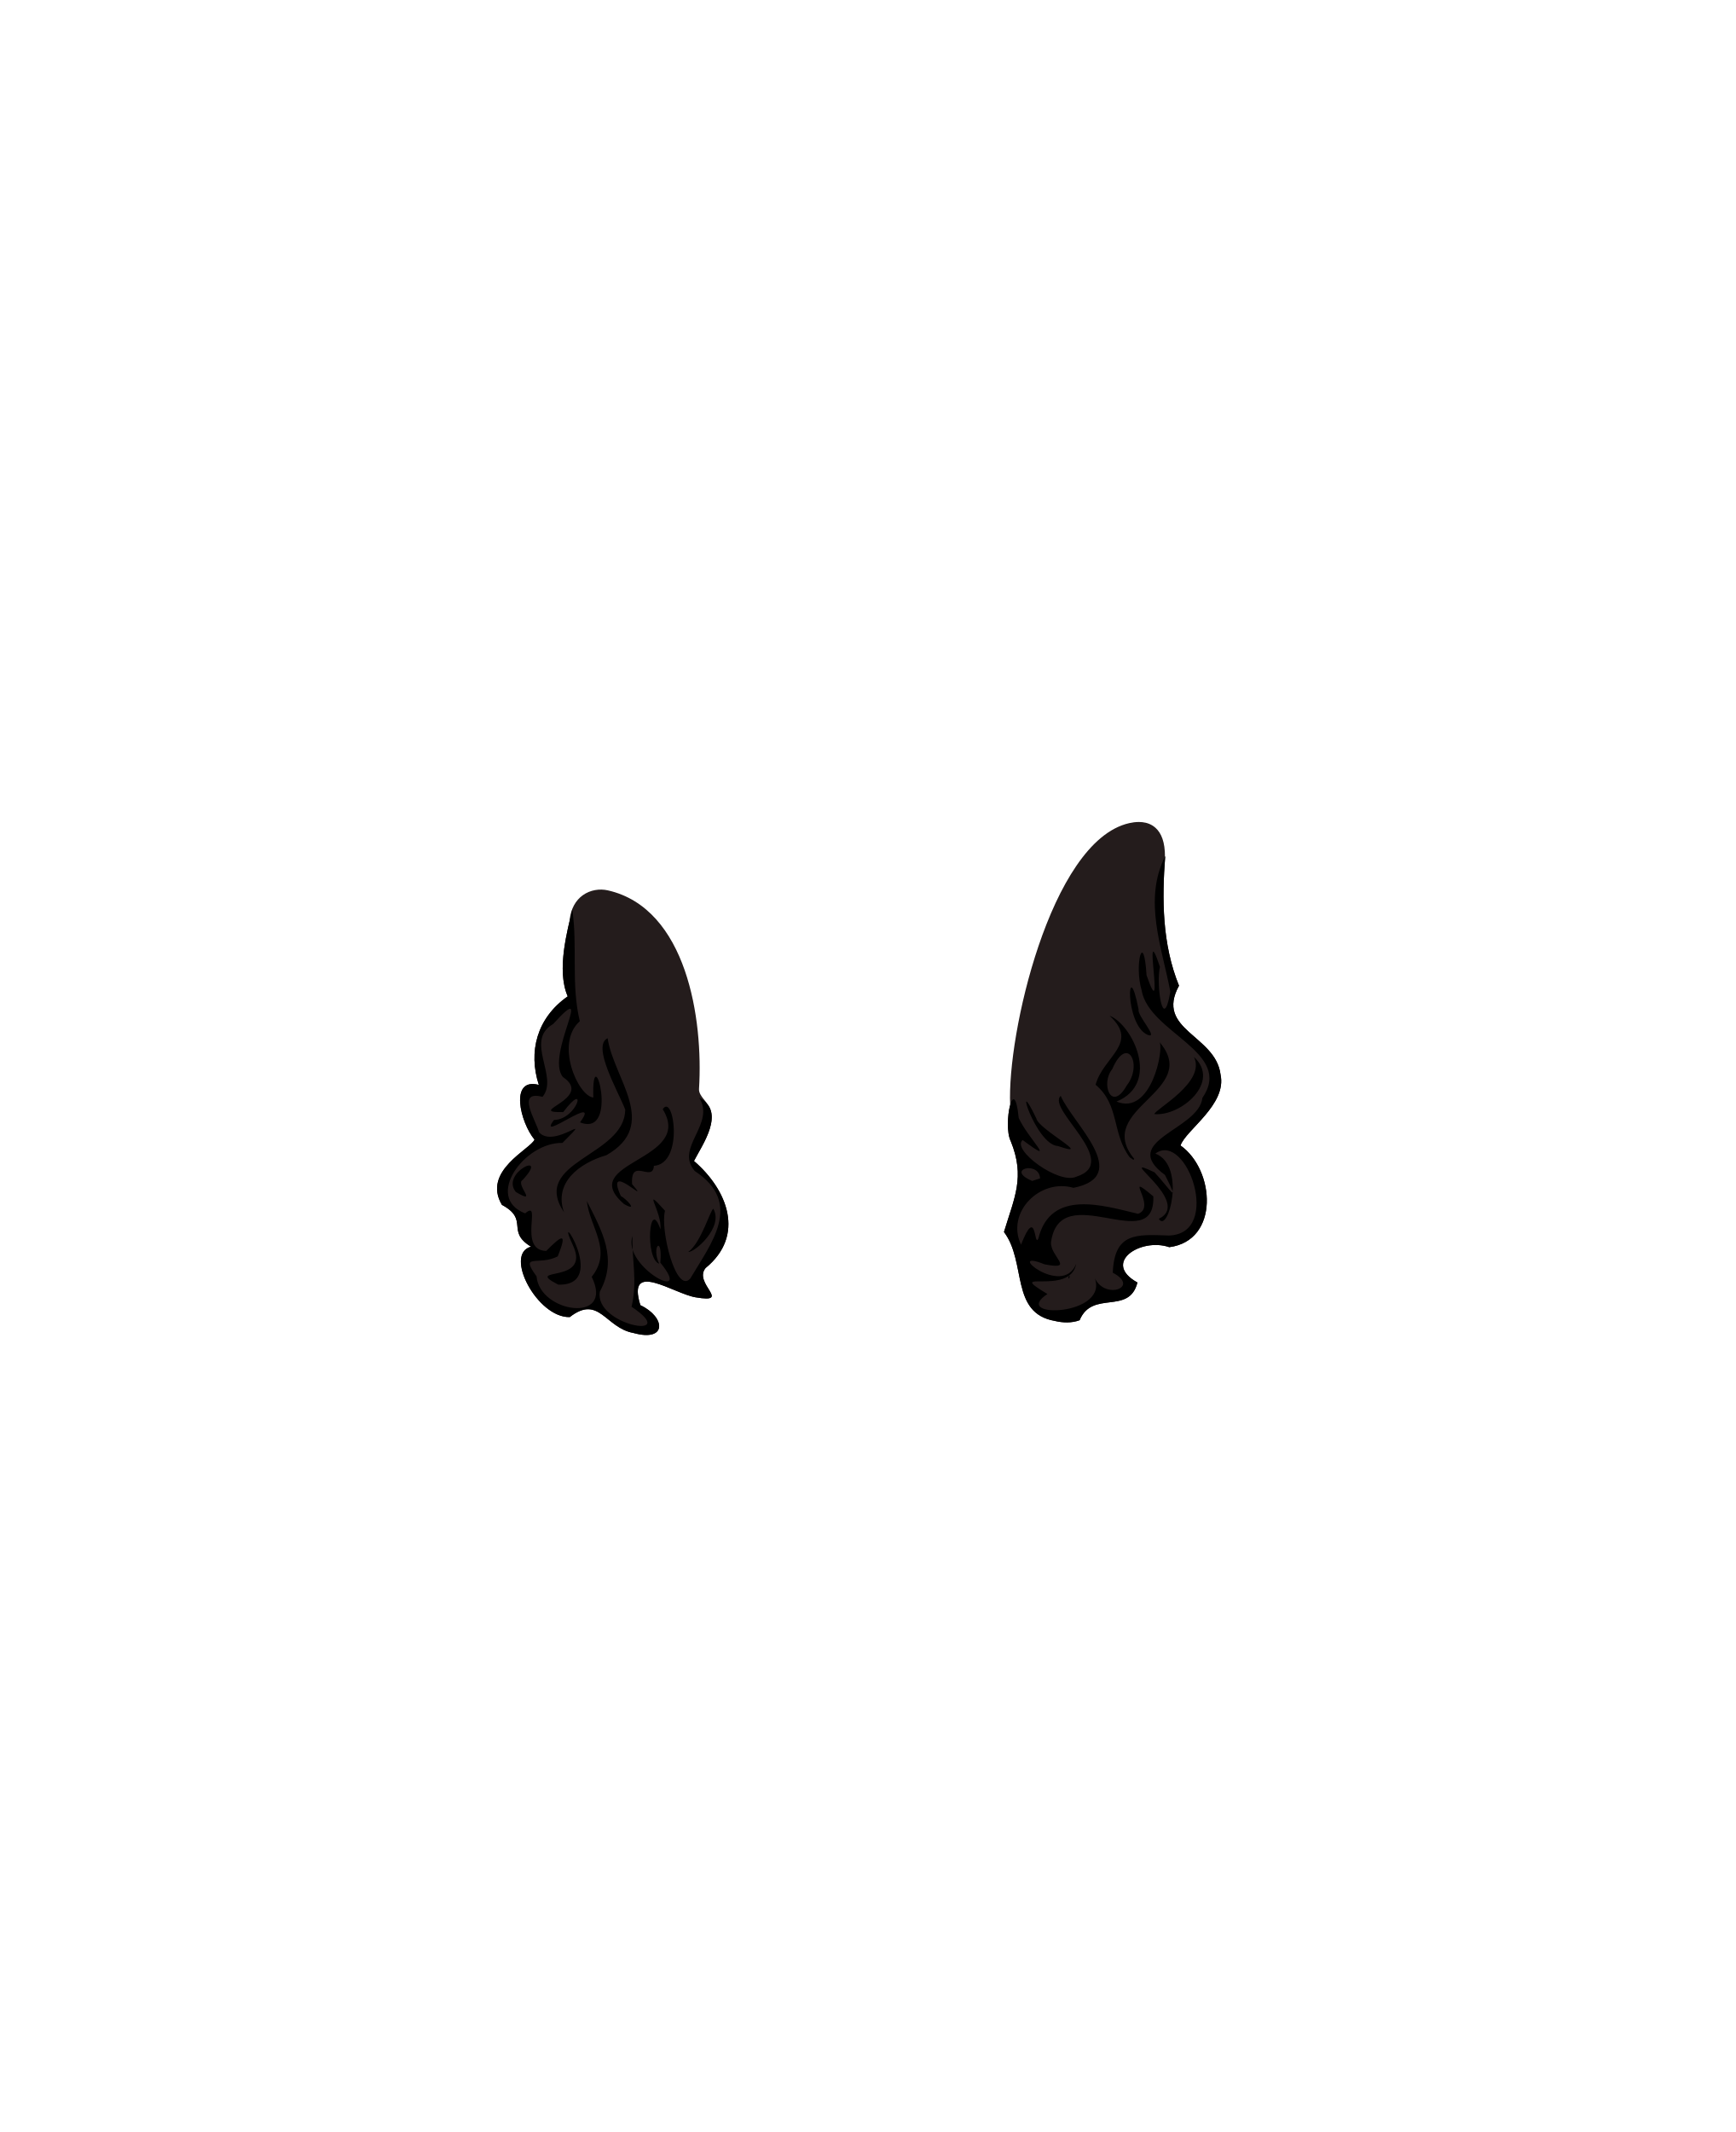
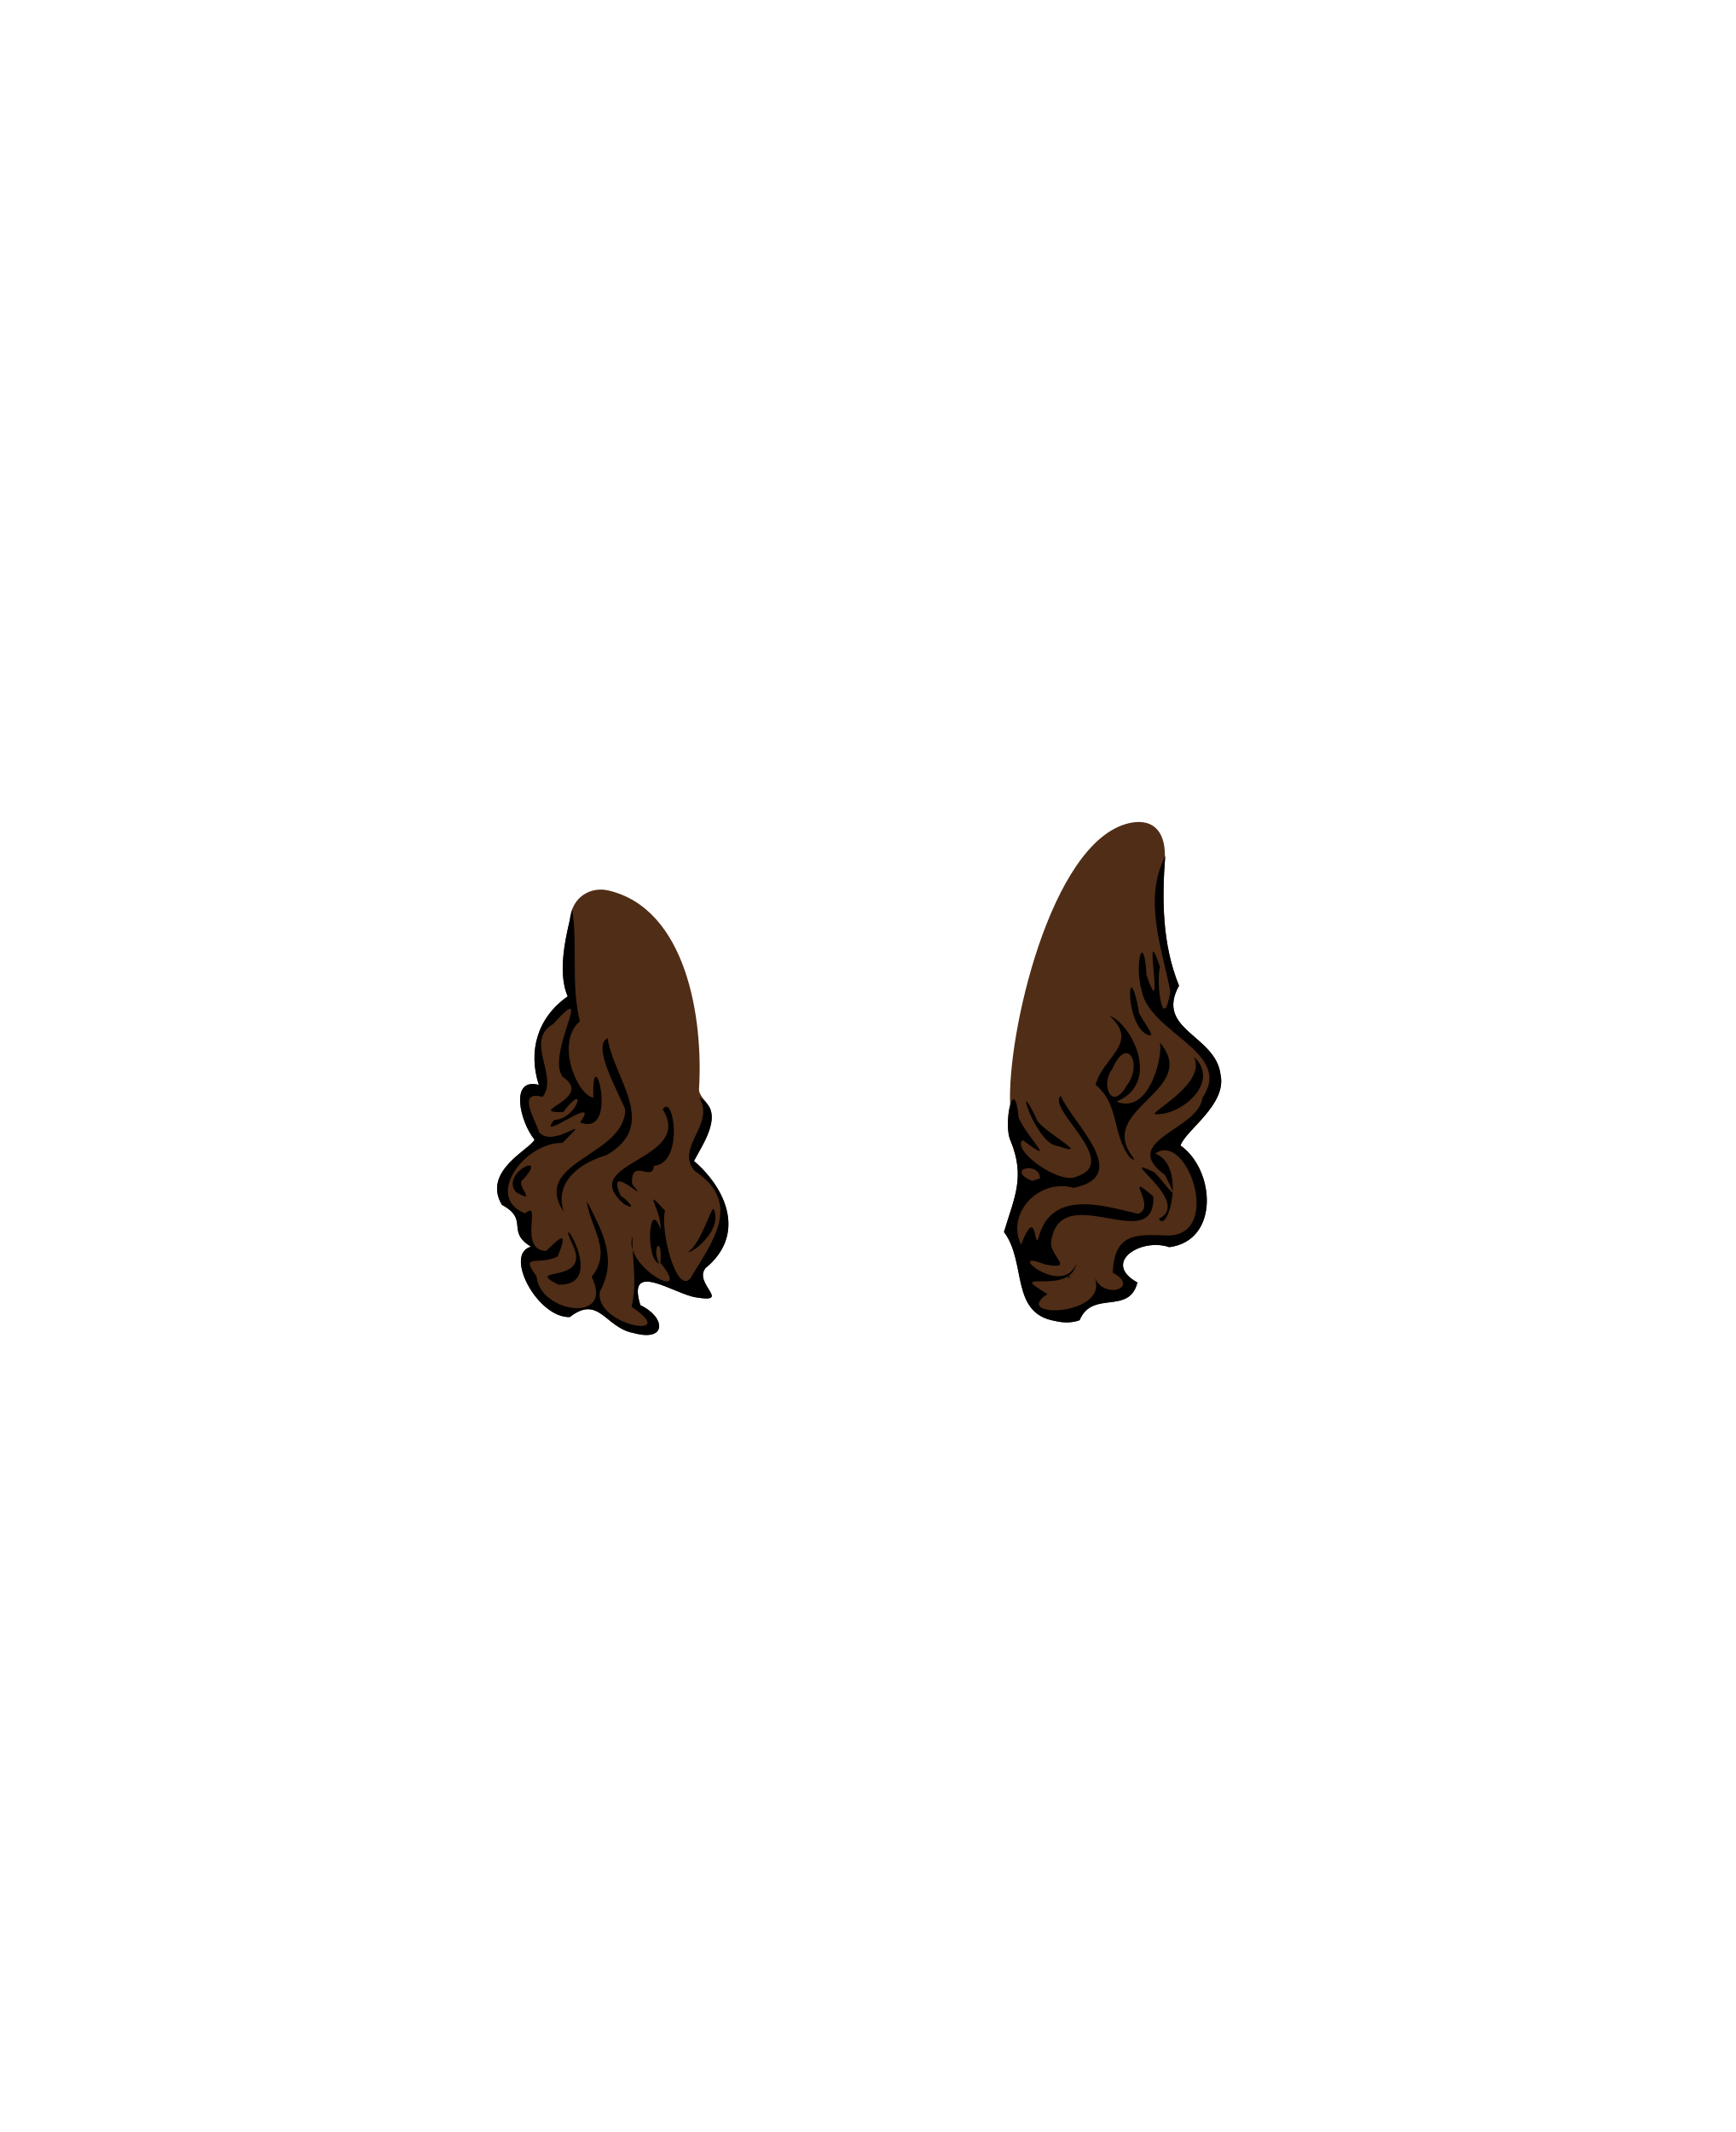
- <svg xmlns="http://www.w3.org/2000/svg" width="338.155mm" height="415.262mm" viewBox="0 0 338.155 415.262" version="1.1" id="svg8">
-   <defs id="defs2" />
-   <g id="layer1" transform="translate(1027.083,-13.76603)">
-     <rect style="opacity:1;fill:none;fill-opacity:1;fill-rule:evenodd;stroke:none;stroke-width:1;stroke-linecap:round;stroke-linejoin:miter;stroke-miterlimit:4;stroke-dasharray:none;stroke-dashoffset:0;stroke-opacity:1;paint-order:stroke fill markers" id="rect1307-4" width="337.155" height="414.262" x="-1026.583" y="14.266" />
-     <path style="fill:#241c1c;stroke-width:1" d="m -805.188,173.869 c -0.669,-0.005 -1.322,0.091 -1.9,0.221 -3.927,0.887 -7.353,3.997 -10.296,8.299 -2.944,4.302 -5.417,9.822 -7.393,15.654 -3.866,11.408 -5.831,23.97 -5.517,30.969 -0.508,1.829 -0.706,5.386 0.112,7.02 2.863,7.025 0.684,11.032 -1.317,17.697 4.446,5.877 1.185,15.794 9.896,17.32 1.573,0.376 3.304,0.439 4.84,-0.137 2.489,-5.967 9.641,-0.923 11.265,-7.345 -7.01,-3.861 0.652,-8.793 6.209,-6.881 9.83,-1.291 8.912,-15.056 2.183,-19.808 1.03,-3.035 9.098,-7.959 7.793,-13.841 -0.955,-7.686 -12.818,-8.651 -8.086,-17.281 -3.297,-8.112 -3.334,-16.868 -2.691,-25.225 -0.017,0.033 -0.031,0.066 -0.047,0.099 0.017,-2.838 -0.703,-4.593 -1.831,-5.614 -0.754,-0.683 -1.648,-1.002 -2.546,-1.107 -0.225,-0.026 -0.449,-0.039 -0.672,-0.04 z m -104.709,13.168 c -0.418,-0.01 -0.84,0.022 -1.259,0.097 -0.836,0.15 -1.654,0.477 -2.384,0.996 -1.366,0.973 -2.384,2.635 -2.577,4.991 -0.979,4.185 -2.262,10.372 -0.371,14.715 -6.046,4.232 -7.703,10.804 -5.627,17.242 -5.781,-1.527 -3.625,7.313 -0.84,10.655 -0.727,1.821 -10.276,6.092 -6.353,12.71 5.402,2.91 0.721,5.138 5.67,8.145 -5.356,1.432 1.237,13.9 7.552,13.713 5.711,-4.433 6.929,2.112 12.405,3.096 6.581,1.826 6.302,-3.09 1.35,-5.415 -2.754,-8.898 6.486,-2.234 10.764,-1.53 7.17,1.215 -0.514,-2.681 1.931,-5.696 7.795,-6.363 4.281,-15.244 -2.251,-20.859 1.414,-2.772 5.229,-8.118 2.499,-11.209 a 0.482,0.482 0 0 0 -0.1,-0.19 c -0.5,-0.614 -0.881,-1.095 -1.115,-1.508 -0.234,-0.414 -0.328,-0.742 -0.303,-1.151 0.42,-6.821 -0.176,-15.556 -2.784,-23.068 -2.608,-7.511 -7.278,-13.845 -14.978,-15.584 -0.399,-0.09 -0.811,-0.142 -1.229,-0.151 z" id="path2135" />
-     <path style="fill:#000000;stroke-width:1" d="m -903.682,273.397 c -5.476,-0.984 -6.694,-7.529 -12.405,-3.096 -6.314,0.186 -12.907,-12.281 -7.552,-13.713 -4.949,-3.007 -0.268,-5.235 -5.67,-8.145 -3.923,-6.618 5.627,-10.889 6.354,-12.71 -2.785,-3.342 -4.942,-12.182 0.839,-10.654 -2.076,-6.438 -0.419,-13.01 5.627,-17.242 -2.262,-5.195 0.024,-13.07 0.889,-16.944 1.066,7.132 -0.27,14.668 1.472,21.782 -4.904,4.308 -0.353,14.576 2.63,14.86 -0.379,-12.416 5.294,7.922 -2.593,4.842 4.424,-6.044 -8.729,4.29 -5.066,-0.468 4.585,-0.092 6.681,-8.02 1.794,-1.535 -7.667,0.142 6.171,-2.626 -0.062,-6.836 -3.49,-4.261 6.625,-19.696 -1.912,-10.309 -5.649,3.247 1.179,10.302 -2.061,14.176 -5.276,-1.377 -1.181,4.765 -0.689,6.877 2.984,3.433 11.179,-4.532 4.573,2.097 -7.436,-0.156 -15.281,10.66 -7.259,13.722 3.42,-2.965 -1.536,7.19 4.098,7.317 2.885,-2.882 4.281,-3.989 2.244,1.06 -3.75,1.926 -7.514,-0.741 -4.126,3.885 0.567,7.157 15.243,9.264 10.744,0.097 4.142,-5.176 -0.401,-9.649 -0.948,-14.748 3.021,5.911 6.017,11.22 2.538,17.62 -1.187,6.642 16.11,9.592 6.173,2.96 1.182,-4.958 0.042,-9.191 0.179,-13.781 -2.044,5.979 12.176,13.435 5.426,5.187 0.495,-5.529 -1.819,-3.132 -0.223,0.216 -2.814,-0.951 -1.966,-13.209 0.237,-6.717 0.406,-3.346 -3.853,-8.891 0.898,-3.603 -0.987,3.638 2.142,16.295 4.917,13.208 3.99,-6.764 10.459,-14.641 0.884,-20.947 -3.959,-4.557 4.086,-9.084 0.865,-14.281 5.282,2.719 0.582,9.18 -1.023,12.324 6.532,5.615 10.045,14.495 2.25,20.859 -2.445,3.015 5.239,6.911 -1.931,5.696 -4.277,-0.704 -13.518,-7.369 -10.764,1.529 4.952,2.325 5.231,7.241 -1.35,5.415 z m 82.077,-2.349 c -8.711,-1.526 -5.449,-11.443 -9.896,-17.32 2.001,-6.665 4.18,-10.672 1.317,-17.697 -1.589,-3.174 0.654,-13.618 1.555,-4.519 1.834,4.066 7.787,9.514 0.775,4.311 -2.305,1.798 7.033,8.766 10.483,7.124 8.832,-2.82 -5.903,-13.161 -3.073,-15.733 2.256,5.325 14.114,15.583 2.479,17.915 -6.492,-1.906 -13.206,4.765 -10.214,11.075 3.065,-7.831 2.506,0.647 3.362,-1.164 2.394,-9.758 12.642,-6.463 19.441,-4.852 3.851,-1.365 -3.274,-8.648 2.971,-3.397 0.421,11.961 -18.151,-3.757 -19.926,8.908 -0.226,2.773 4.855,5.515 -1.265,4.325 -8.154,-3.321 3.506,6.679 6.165,-0.098 -1.19,6.489 -14.325,0.659 -5.603,5.883 -7.465,4.913 12.605,4.387 9.077,-3.472 1.762,4.829 9.192,2.22 3.654,-0.675 0.326,-7.794 4.46,-7.483 10.895,-7.246 10.556,-0.268 3.497,-20.422 -2.599,-15.962 6.089,2.36 2.46,15.791 0.676,12.705 6.782,-3.305 -9.195,-13.049 -0.838,-9.048 2.856,3.082 5.274,6.927 2.039,0.513 -9.168,-6.718 6.606,-8.752 7.286,-15.016 6.178,-8.935 -10.404,-12.613 -11.843,-20.961 -1.469,-5.003 0.405,-12.013 0.964,-2.93 3.838,11.089 -1.022,-12.555 2.608,-1.636 -0.781,3.261 0.583,13.311 2.026,4.84 -1.603,-8.547 -5.345,-17.817 -1.003,-26.39 -0.643,8.356 -0.606,17.113 2.691,25.225 -4.732,8.63 7.131,9.595 8.086,17.281 1.305,5.882 -6.763,10.806 -7.793,13.841 6.729,4.753 7.647,18.517 -2.183,19.808 -5.557,-1.912 -13.22,3.02 -6.209,6.881 -1.624,6.422 -8.776,1.378 -11.265,7.345 -1.536,0.576 -3.267,0.513 -4.84,0.137 z m -2.862,-27.753 c -0.138,-3.504 -6.935,-1.768 -1.534,0.488 z m -93.864,20.686 c -7.045,-3.616 6.319,0.026 2.933,-7.495 -4.305,-9.162 7.329,7.795 -2.933,7.495 z m 99.373,-1.47 c 0.461,-1.018 0.168,1.025 0,0 z m -74.044,-4.899 c 2.512,-1.788 4.362,-8.371 4.892,-8.392 2.029,3.577 -3.667,8.522 -4.892,8.392 z m -24.207,-7.727 c -6.64,-9.97 11.87,-10.847 11.923,-20.012 -1.365,-3.526 -6.575,-12.427 -3.423,-13.885 1.14,7.847 10.179,16.829 -0.232,22.776 -5.32,1.553 -10.303,5.372 -8.268,11.12 z m 11.683,-1.605 c -9.539,-8.272 13.831,-8.353 7.551,-18.454 2.115,-3.331 4.223,10.586 -1.728,11.021 -0.195,3.344 -4.606,-1.806 -4.239,3.571 4.119,4.799 -5.539,-5.088 -2.199,2.307 0.909,0.411 3.628,3.247 0.615,1.556 z m -21.066,-2.344 c -3.091,-3.793 6.723,-8.134 1.316,-2.338 -1.497,0.817 3.202,4.996 -1.316,2.338 z m 119.587,-6.758 c -3.518,-4.68 -1.913,-10.157 -6.643,-14.129 1.485,-5.509 8.601,-8.053 2.716,-13.445 4.383,1.658 10.087,13.143 1.358,16.721 6.809,2.823 9.278,-10.351 8.367,-11.592 8.28,9.612 -12.985,12.918 -4.932,22.736 l -0.125,0.217 -0.74,-0.508 z m -0.592,-13.963 c 3.207,-4.081 0.121,-10.043 -2.811,-3.21 -2.326,2.835 -0.173,8.505 2.811,3.21 z m -13.381,11.772 c -4.431,-0.225 -8.866,-15.094 -4.216,-5.375 0.369,2.09 11.527,7.879 4.216,5.375 z m 18.777,-6.223 c 0.091,-0.912 10.15,-6.218 7.706,-11.136 5.363,4.925 -2.622,11.627 -7.706,11.136 z m -1.335,-15.444 c -4.556,-2.017 -3.919,-16.148 -1.737,-4.93 -0.338,1.142 4.08,5.836 1.737,4.93 z" id="path826-1" />
-   </g>
+ <svg xmlns="http://www.w3.org/2000/svg" width="1278.065" height="1569.494" viewBox="0 0 338.155 415.262">
+   <path fill="none" d="M.5.5h337.155v414.262H.5z" paint-order="stroke fill markers" />
+   <path class="hair" fill="#502d16" d="M221.895 160.103a8.429 8.429 0 0 0-1.9.22c-3.927.888-7.353 3.998-10.297 8.3-2.943 4.302-5.417 9.822-7.393 15.653-3.865 11.409-5.83 23.97-5.517 30.97-.508 1.828-.706 5.385.112 7.02 2.863 7.024.684 11.031-1.317 17.696 4.446 5.877 1.184 15.794 9.895 17.32 1.574.376 3.305.44 4.84-.137 2.49-5.967 9.642-.923 11.265-7.345-7.01-3.86.653-8.793 6.21-6.881 9.83-1.291 8.91-15.056 2.182-19.808 1.03-3.035 9.098-7.96 7.793-13.841-.955-7.686-12.818-8.65-8.086-17.28-3.297-8.113-3.333-16.87-2.69-25.225l-.048.099c.016-2.838-.703-4.593-1.83-5.614-.755-.683-1.649-1.002-2.547-1.107a6.181 6.181 0 0 0-.672-.04zM117.187 173.27c-.418-.01-.84.022-1.259.097a5.896 5.896 0 0 0-2.384.996c-1.366.973-2.384 2.635-2.577 4.991-.979 4.186-2.262 10.373-.372 14.716-6.045 4.232-7.703 10.804-5.627 17.242-5.78-1.528-3.624 7.312-.84 10.654-.726 1.821-10.276 6.092-6.353 12.71 5.403 2.91.721 5.138 5.67 8.145-5.355 1.432 1.238 13.9 7.552 13.713 5.71-4.433 6.929 2.112 12.405 3.096 6.58 1.826 6.302-3.09 1.35-5.415-2.755-8.898 6.486-2.234 10.764-1.53 7.17 1.216-.515-2.68 1.93-5.695 7.796-6.363 4.282-15.244-2.25-20.859 1.414-2.771 5.23-8.118 2.5-11.209a.482.482 0 0 0-.1-.19c-.5-.613-.882-1.094-1.116-1.508-.233-.413-.328-.742-.303-1.15.42-6.821-.176-15.557-2.783-23.068-2.608-7.512-7.279-13.845-14.978-15.585a6.265 6.265 0 0 0-1.23-.151z" />
+   <path d="M123.402 259.631c-5.476-.984-6.694-7.529-12.405-3.096-6.315.186-12.908-12.281-7.552-13.713-4.95-3.007-.268-5.235-5.67-8.145-3.923-6.618 5.627-10.889 6.354-12.71-2.785-3.342-4.942-12.181.84-10.654-2.077-6.438-.42-13.01 5.626-17.243-2.262-5.195.024-13.07.89-16.943 1.066 7.132-.271 14.668 1.472 21.782-4.904 4.308-.353 14.576 2.63 14.86-.38-12.416 5.294 7.922-2.593 4.842 4.423-6.044-8.73 4.29-5.067-.467 4.585-.093 6.682-8.02 1.794-1.536-7.666.142 6.171-2.626-.062-6.836-3.49-4.26 6.626-19.696-1.911-10.31-5.649 3.248 1.178 10.303-2.06 14.177-5.277-1.376-1.181 4.765-.69 6.878 2.984 3.433 11.18-4.533 4.573 2.097-7.435-.156-15.28 10.66-7.258 13.722 3.42-2.965-1.536 7.19 4.098 7.317 2.885-2.881 4.28-3.988 2.244 1.06-3.75 1.926-7.514-.74-4.126 3.886.568 7.157 15.243 9.263 10.744.096 4.142-5.176-.4-9.648-.948-14.748 3.02 5.912 6.017 11.22 2.538 17.62-1.187 6.642 16.11 9.592 6.173 2.96 1.181-4.958.042-9.19.178-13.782-2.044 5.98 12.177 13.435 5.427 5.187.495-5.528-1.819-3.132-.223.216-2.814-.95-1.966-13.208.238-6.717.406-3.346-3.853-8.891.897-3.604-.986 3.639 2.142 16.295 4.917 13.208 3.99-6.764 10.46-14.64.884-20.946-3.959-4.557 4.086-9.084.865-14.281 5.282 2.718.582 9.18-1.023 12.324 6.532 5.615 10.046 14.496 2.25 20.859-2.445 3.015 5.24 6.911-1.93 5.696-4.278-.705-13.518-7.369-10.764 1.53 4.952 2.324 5.23 7.24-1.35 5.414zm82.076-2.349c-8.71-1.526-5.449-11.443-9.895-17.32 2-6.665 4.18-10.672 1.317-17.697-1.59-3.174.654-13.618 1.555-4.519 1.834 4.066 7.787 9.514.775 4.312-2.305 1.798 7.033 8.765 10.483 7.124 8.832-2.82-5.903-13.162-3.073-15.734 2.255 5.325 14.114 15.584 2.479 17.915-6.493-1.906-13.206 4.766-10.214 11.075 3.065-7.83 2.506.648 3.361-1.164 2.395-9.758 12.643-6.463 19.441-4.852 3.85-1.365-3.274-8.648 2.971-3.398.42 11.962-18.151-3.756-19.926 8.909-.225 2.772 4.855 5.514-1.265 4.325-8.154-3.321 3.506 6.679 6.166-.098-1.19 6.489-14.325.658-5.603 5.883-7.465 4.913 12.605 4.387 9.077-3.472 1.762 4.829 9.191 2.22 3.653-.675.326-7.794 4.46-7.483 10.895-7.245 10.556-.268 3.498-20.422-2.6-15.962 6.09 2.36 2.461 15.791.677 12.704 6.783-3.305-9.195-13.049-.838-9.048 2.856 3.082 5.274 6.927 2.039.513-9.168-6.718 6.605-8.752 7.286-15.016 6.178-8.935-10.404-12.613-11.843-20.961-1.469-5.003.405-12.013.964-2.93 3.838 11.09-1.022-12.555 2.607-1.636-.78 3.261.583 13.311 2.027 4.84-1.603-8.547-5.346-17.818-1.003-26.39-.642 8.356-.606 17.112 2.691 25.224-4.732 8.63 7.131 9.595 8.086 17.28 1.305 5.882-6.763 10.807-7.793 13.842 6.729 4.752 7.648 18.517-2.183 19.808-5.556-1.911-13.22 3.02-6.209 6.88-1.623 6.423-8.775 1.379-11.265 7.346-1.535.576-3.267.513-4.84.137zm-2.862-27.753c-.137-3.504-6.934-1.769-1.534.488zm-93.864 20.686c-7.045-3.616 6.319.026 2.933-7.495-4.305-9.162 7.329 7.795-2.933 7.495zm99.373-1.47c.46-1.019.168 1.024 0 0zm-74.045-4.9c2.513-1.788 4.363-8.37 4.893-8.392 2.028 3.578-3.668 8.522-4.893 8.392zm-24.207-7.727c-6.64-9.97 11.87-10.846 11.923-20.012-1.365-3.526-6.575-12.427-3.423-13.885 1.14 7.847 10.178 16.83-.232 22.777-5.32 1.553-10.302 5.372-8.268 11.12zm11.683-1.605c-9.539-8.272 13.831-8.353 7.551-18.454 2.115-3.33 4.223 10.586-1.727 11.02-.195 3.345-4.607-1.805-4.239 3.571 4.12 4.8-5.54-5.088-2.2 2.307.91.411 3.629 3.248.615 1.556zm-21.066-2.344c-3.09-3.792 6.723-8.134 1.316-2.337-1.496.817 3.203 4.995-1.316 2.337zm119.588-6.757c-3.518-4.68-1.913-10.157-6.644-14.129 1.486-5.509 8.602-8.053 2.716-13.445 4.383 1.658 10.087 13.143 1.359 16.72 6.808 2.823 9.278-10.35 8.366-11.592 8.28 9.612-12.984 12.919-4.932 22.737l-.125.217-.74-.508zm-.592-13.964c3.207-4.08.121-10.043-2.811-3.21-2.326 2.835-.173 8.505 2.811 3.21zm-13.38 11.773c-4.432-.226-8.866-15.095-4.217-5.376.37 2.09 11.528 7.879 4.216 5.376zm18.776-6.223c.091-.912 10.15-6.218 7.706-11.136 5.362 4.925-2.623 11.627-7.706 11.136zm-1.335-15.445c-4.556-2.017-3.919-16.148-1.737-4.93-.338 1.143 4.08 5.837 1.737 4.93z" />
</svg>
